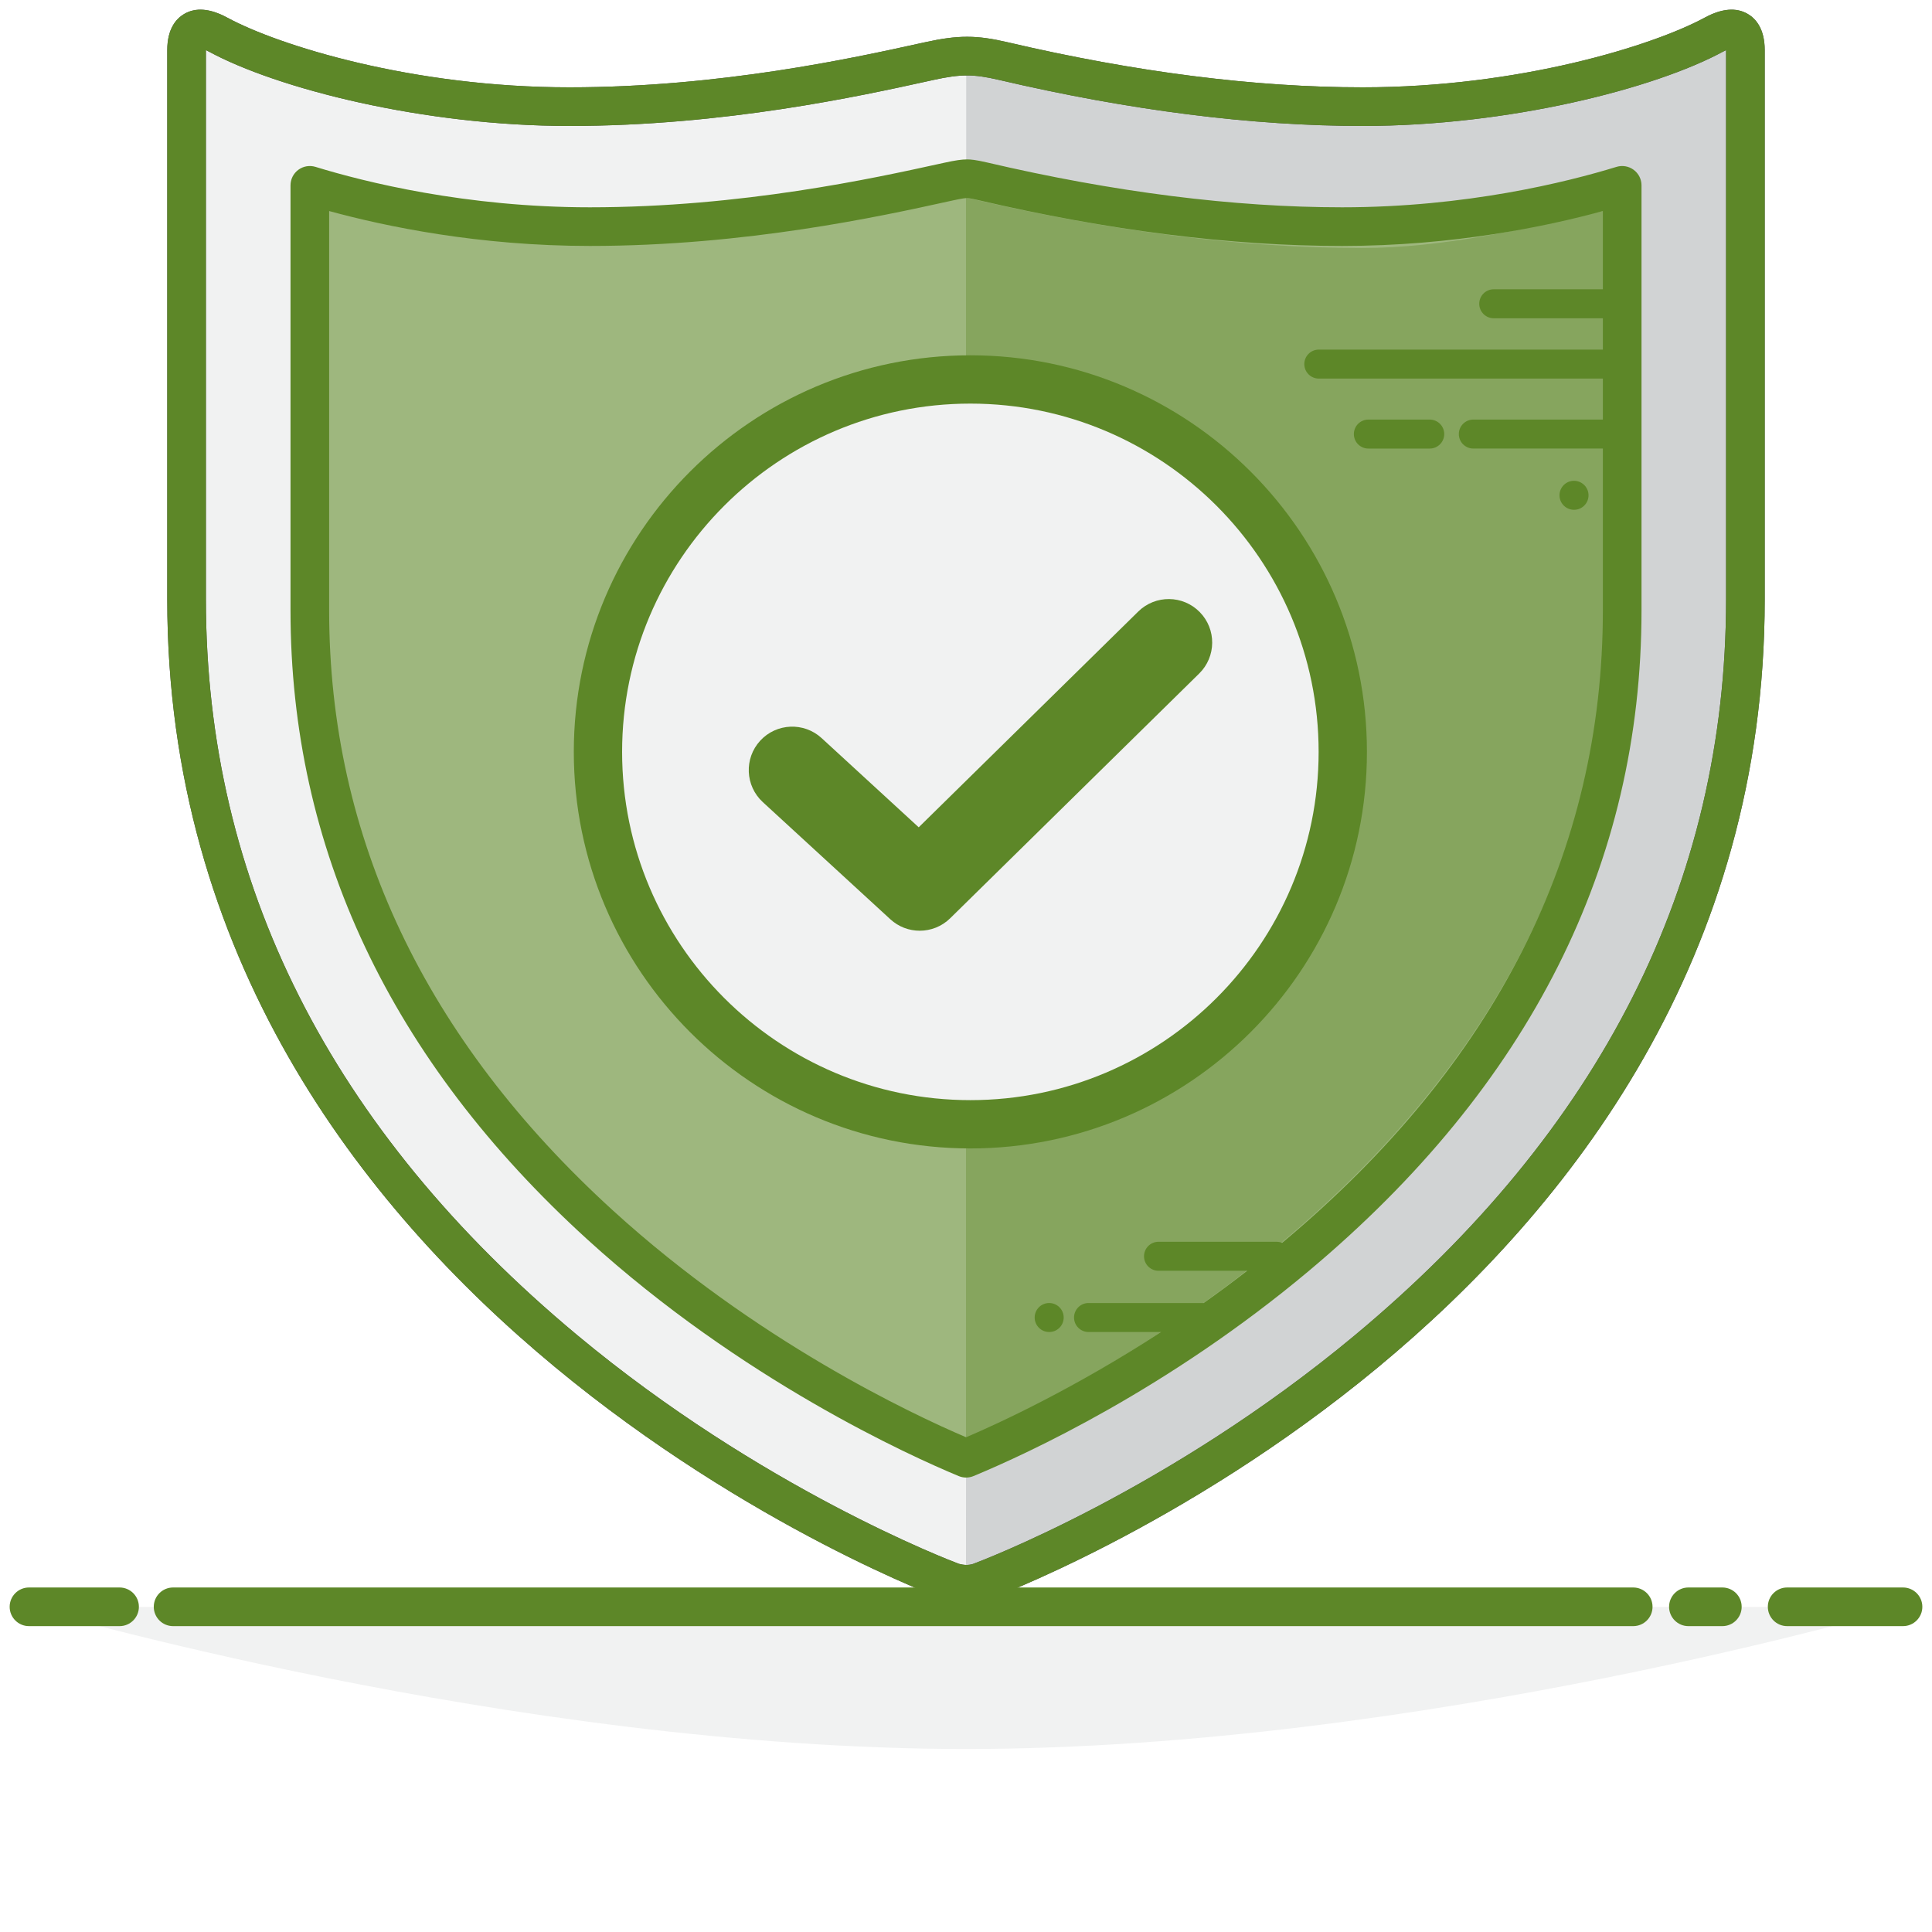
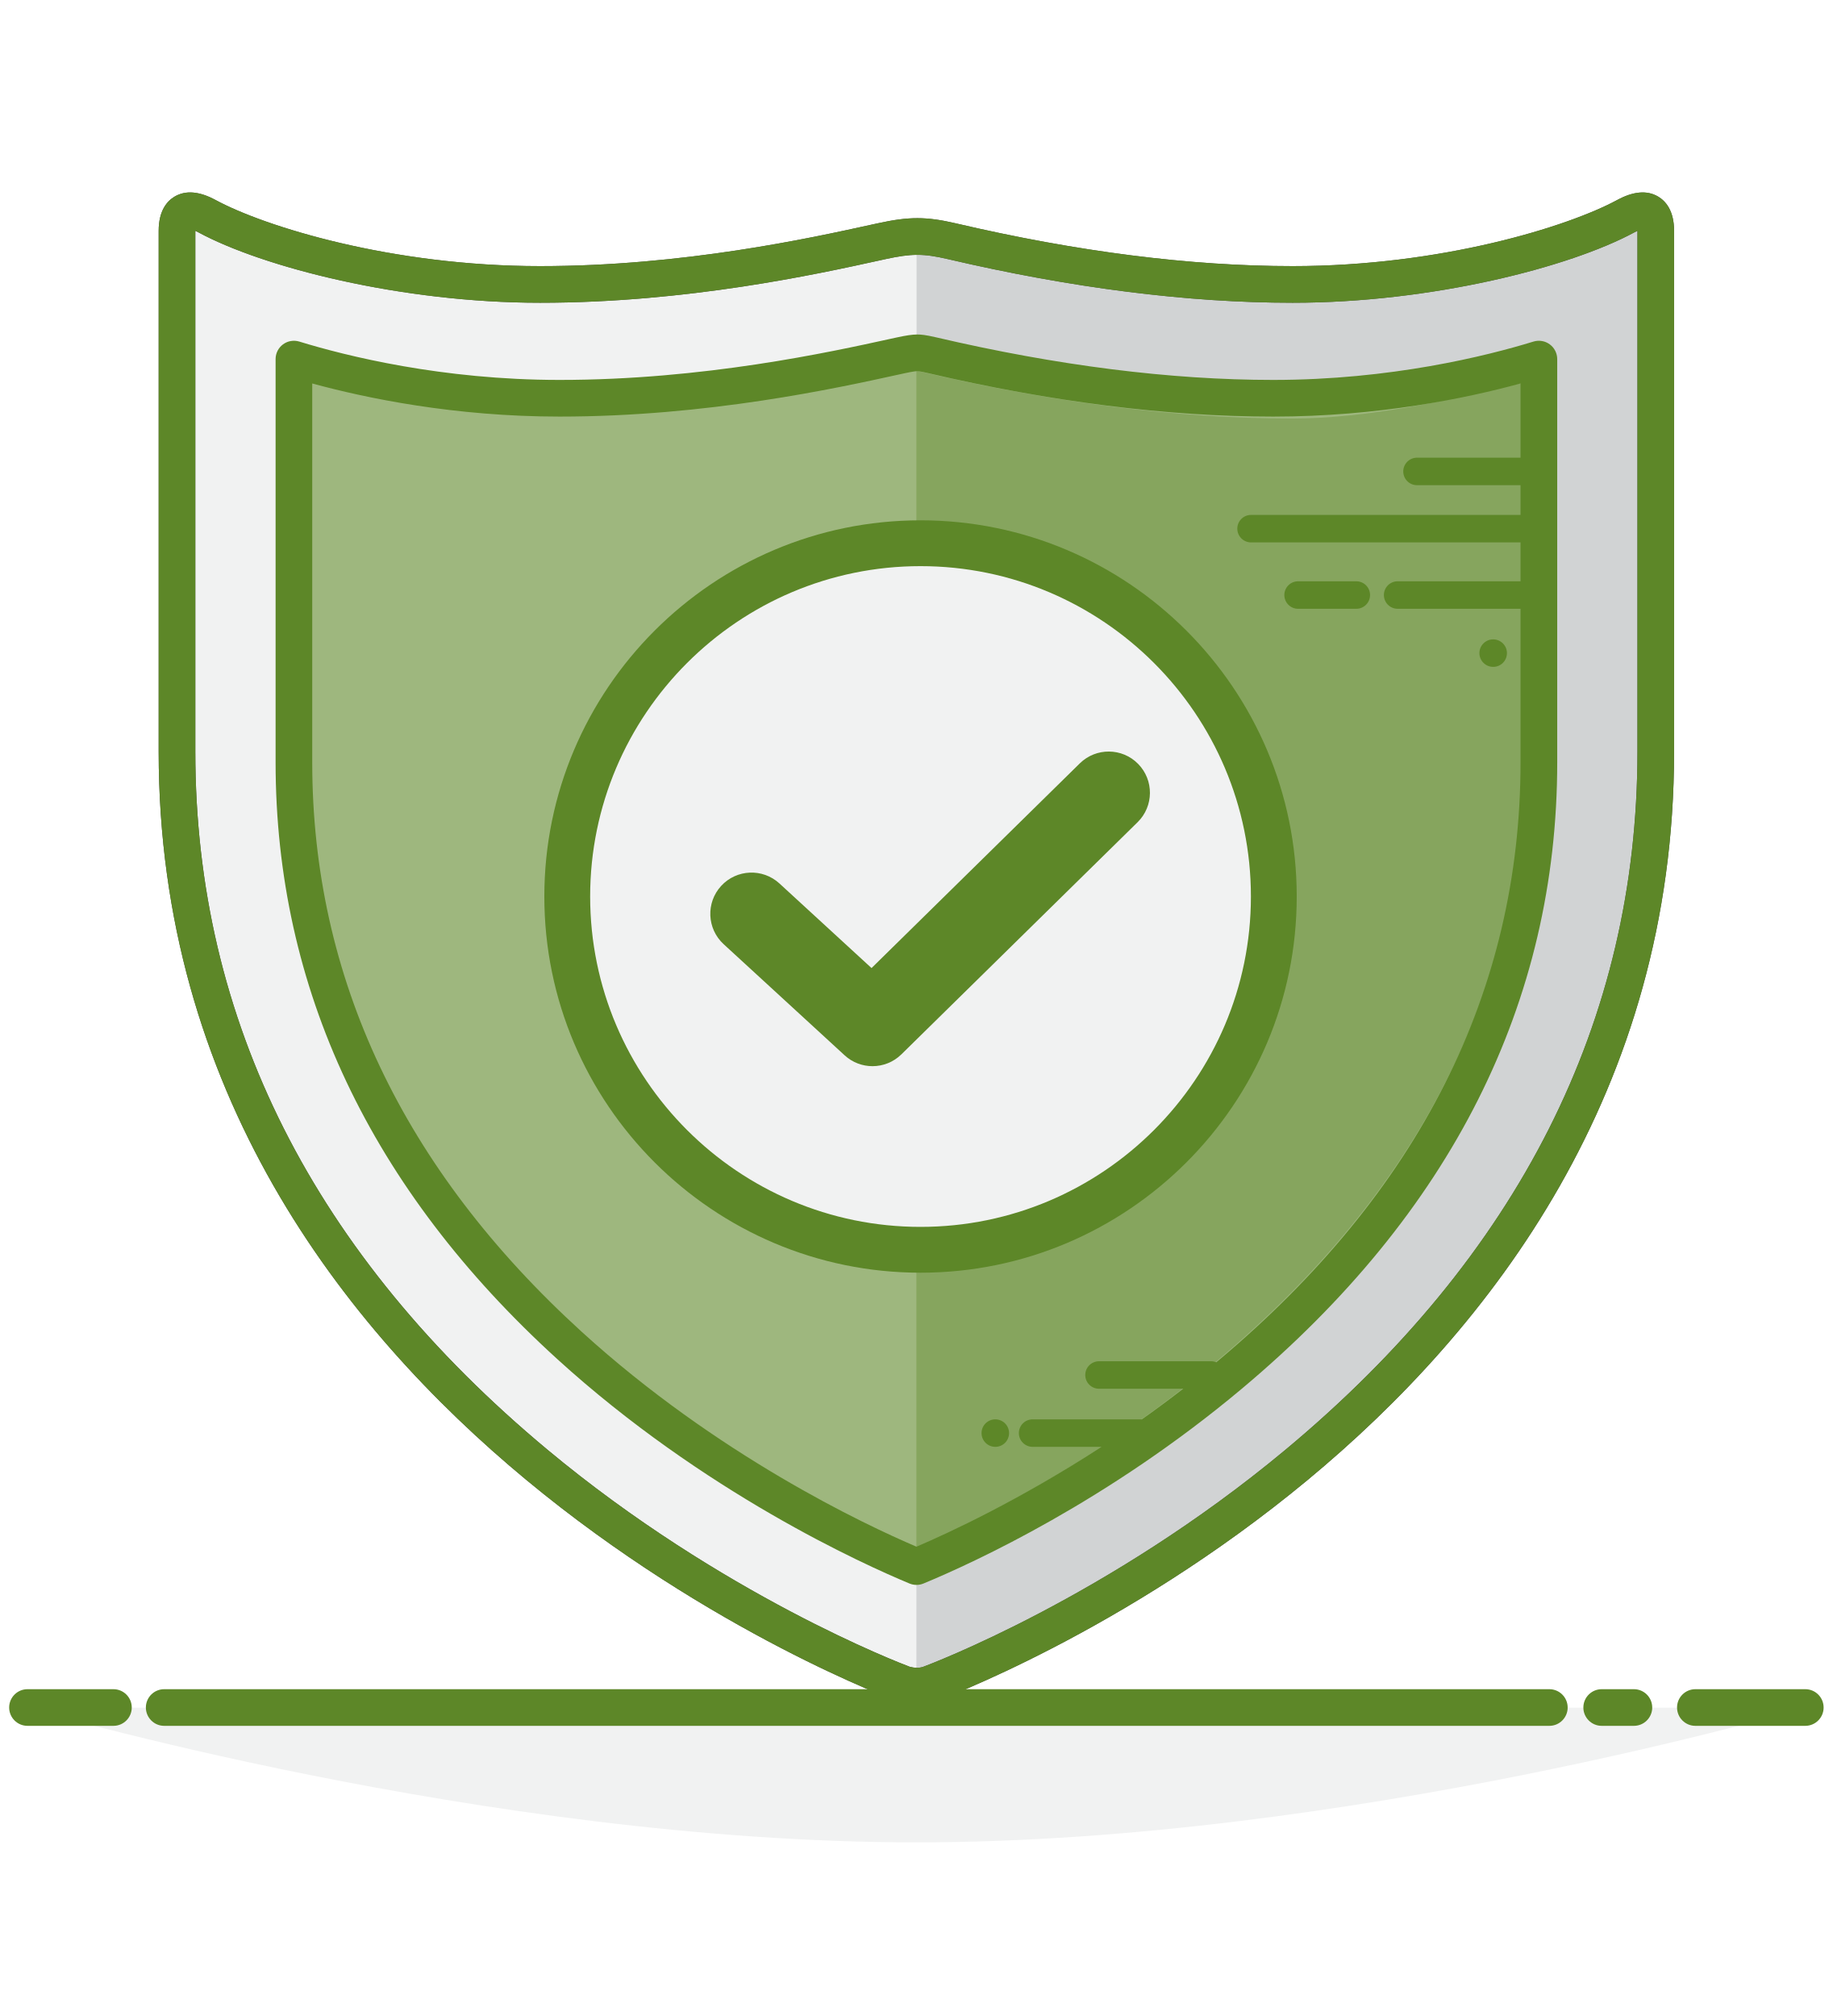
- <svg xmlns="http://www.w3.org/2000/svg" version="1.1" id="Layer_1" x="0px" y="0px" width="200px" height="200px" viewBox="0 0 200 200" enable-background="new 0 0 200 200" xml:space="preserve">
+ <svg xmlns="http://www.w3.org/2000/svg" version="1.1" id="Layer_1" x="0px" y="0px" width="200px" height="220px" viewBox="0 -20 200 220" enable-background="new 0 -20 200 220" xml:space="preserve">
  <g>
    <g>
-       <path fill="#F1F2F2" d="M101.365,163.794c0.395-0.13,79.318-29.238,79.318-101.752V5.193c0-2.235-1.174-2.738-3.262-1.608    c-6.264,3.391-20.742,7.455-36.365,7.455c-16.162,0-30.896-3.244-37.209-4.72c-2.906-0.679-4.535-0.679-7.634,0    c-6.298,1.381-20.903,4.72-37.271,4.72c-15.623,0-30.103-4.064-36.365-7.455c-2.088-1.13-3.264-0.627-3.264,1.608v56.849    c0,72.514,79.029,101.665,79.359,101.757C99.436,164.012,100.35,164.126,101.365,163.794" />
-       <path fill="#D1D3D4" d="M179.5,61.883c0,29.451-13.15,55.19-39.082,76.502c-17.287,14.208-36.092,23.154-40.418,24.865    l0.021-155.931c0.49,0.075,2.404,0.377,3.021,0.52c13.715,3.168,26.543,4.775,38.129,4.775c15.338,0,30.592-3.867,37.73-7.685    c0.246-0.132,0.439-0.216,0.586-0.271c0.008,0.08,0.012,0.175,0.012,0.285V61.883z" />
-       <path fill="#4D4D4C" d="M100.062,166.003c-0.625,0-1.266-0.093-1.93-0.279c-0.805-0.225-80.818-29.838-80.818-103.682V5.193    c0-2.234,0.942-3.264,1.731-3.735c1.203-0.716,2.711-0.592,4.483,0.369C28.887,4.727,42.738,9.04,58.943,9.04    c15.596,0,29.494-3.056,36.172-4.526l0.671-0.146c3.397-0.748,5.31-0.746,8.517,0.005c13.248,3.097,25.613,4.667,36.754,4.667    c16.203,0,30.057-4.313,35.412-7.212c1.773-0.962,3.281-1.085,4.484-0.369c0.789,0.471,1.73,1.501,1.73,3.735v56.848    c0,74.093-79.893,103.391-80.699,103.655C101.354,165.901,100.717,166.003,100.062,166.003 M99.273,161.889    c0.557,0.146,1.006,0.149,1.449,0.012c0.658-0.243,20.168-7.566,39.488-23.639c25.529-21.237,38.473-46.882,38.473-76.22V5.193    V5.188c-0.09,0.042-0.193,0.094-0.311,0.156c-7.064,3.824-22.152,7.695-37.316,7.695c-11.445,0-24.117-1.605-37.664-4.772    c-2.615-0.61-3.939-0.608-6.75,0.006L95.975,8.42c-6.816,1.499-21,4.619-37.031,4.619c-15.164,0-30.252-3.871-37.317-7.695    c-0.116-0.062-0.22-0.114-0.312-0.156v0.005v56.848c0,29.291,12.922,54.91,38.405,76.142    C78.763,154.051,98.232,161.501,99.273,161.889" />
-       <path fill="#9EB77E" d="M100.098,18.502c0.229,0,0.619,0.029,1.596,0.258c13.342,3.119,25.871,4.701,37.24,4.701    c10.822,0,21.166-1.87,28.994-4.275v44.002c0,25.591-11.338,48.074-33.699,66.825c-14.607,12.25-29.4,18.943-34.219,20.942    c-10.429-4.328-67.938-30.803-67.938-87.767V19.186c7.828,2.404,18.172,4.275,28.992,4.275c15.931,0,29.863-3.065,36.558-4.537    l0.628-0.138C99.133,18.592,99.719,18.502,100.098,18.502" />
-       <path fill="#86A55E" d="M140.982,25.673c-12.369,0-25.959-1.711-40.393-5.086c-0.24-0.057-0.41-0.092-0.523-0.113    c-0.016,0.003-0.047,0.009-0.066,0.012v128.491c0.002,0.001,0.006,0.003,0.01,0.005c5.996-2.661,19.467-9.301,32.652-20.356    c22.293-18.694,33.598-41.009,33.598-66.324V21.766C158.104,23.658,149.348,25.673,140.982,25.673" />
-       <path fill="#5D8728" d="M100.062,166.003c-0.625,0-1.266-0.093-1.93-0.279c-0.805-0.225-80.818-29.838-80.818-103.682V5.193    c0-2.234,0.942-3.264,1.731-3.735c1.203-0.716,2.711-0.592,4.483,0.369C28.887,4.727,42.738,9.04,58.943,9.04    c15.596,0,29.494-3.056,36.172-4.526l0.671-0.146c3.397-0.748,5.31-0.746,8.517,0.005c13.248,3.097,25.613,4.667,36.754,4.667    c16.203,0,30.057-4.313,35.412-7.212c1.773-0.962,3.281-1.085,4.484-0.369c0.789,0.471,1.73,1.501,1.73,3.735v56.848    c0,74.093-79.893,103.391-80.699,103.655C101.354,165.901,100.717,166.003,100.062,166.003 M99.273,161.889    c0.557,0.146,1.006,0.149,1.449,0.012c0.658-0.243,20.168-7.566,39.488-23.639c25.529-21.237,38.473-46.882,38.473-76.22V5.193    V5.188c-0.09,0.042-0.193,0.094-0.311,0.156c-7.064,3.824-22.152,7.695-37.316,7.695c-11.445,0-24.117-1.605-37.664-4.772    c-2.615-0.61-3.939-0.608-6.75,0.006L95.975,8.42c-6.816,1.499-21,4.619-37.031,4.619c-15.164,0-30.252-3.871-37.317-7.695    c-0.116-0.062-0.22-0.114-0.312-0.156v0.005v56.848c0,29.291,12.922,54.91,38.405,76.142    C78.763,154.051,98.232,161.501,99.273,161.889" />
-       <path fill="#5D8728" d="M169.115,17.578c-0.512-0.378-1.17-0.488-1.775-0.304c-5.09,1.563-15.549,4.186-28.406,4.186    c-11.219,0-23.594-1.564-36.785-4.648c-1.166-0.273-1.674-0.31-2.051-0.31c-0.537,0-1.219,0.098-2.277,0.331l-0.629,0.137    c-6.627,1.458-20.414,4.49-36.127,4.49c-12.854,0-23.314-2.623-28.406-4.186c-0.606-0.185-1.264-0.073-1.775,0.304    c-0.51,0.377-0.811,0.973-0.811,1.608v44.002c0,24.64,10.332,46.542,30.711,65.101c16.008,14.578,33.484,22.448,38.459,24.514    c0.246,0.102,0.508,0.153,0.768,0.153c0.262,0,0.521-0.052,0.766-0.153c5.59-2.319,20.16-9.034,34.738-21.258    c22.836-19.148,34.414-42.146,34.414-68.357V19.186C169.928,18.551,169.627,17.955,169.115,17.578 M132.943,128.48    c-0.074,0.062-0.146,0.118-0.221,0.181c-0.174-0.071-0.363-0.112-0.562-0.112h-12.232c-0.828,0-1.5,0.672-1.5,1.5    s0.672,1.5,1.5,1.5h9.188c-1.514,1.171-3.02,2.287-4.508,3.339h-11.924c-0.828,0-1.5,0.672-1.5,1.5s0.672,1.5,1.5,1.5h7.512    c-8.973,5.838-16.715,9.415-20.186,10.898c-5.662-2.418-21.74-9.984-36.533-23.454c-19.512-17.77-29.404-38.677-29.404-62.144    V21.847c5.859,1.601,15.514,3.613,26.992,3.613c16.147,0,30.223-3.095,36.986-4.583l0.627-0.137    c0.979-0.215,1.32-0.238,1.42-0.238c0.061,0,0.326,0.014,1.141,0.205c13.488,3.154,26.172,4.753,37.695,4.753    c11.48,0,21.133-2.012,26.994-3.613v8.1h-11.297c-0.828,0-1.5,0.672-1.5,1.5s0.672,1.5,1.5,1.5h11.297v3.244h-29.406    c-0.828,0-1.5,0.672-1.5,1.5c0,0.828,0.672,1.5,1.5,1.5h29.406v4.243h-13.41c-0.828,0-1.5,0.672-1.5,1.5    c0,0.828,0.672,1.5,1.5,1.5h13.41v16.754C165.928,88.16,154.83,110.127,132.943,128.48" />
-       <path fill="#5D8728" d="M148.006,43.435h-6.354c-0.828,0-1.5,0.672-1.5,1.5c0,0.828,0.672,1.5,1.5,1.5h6.354    c0.828,0,1.5-0.672,1.5-1.5C149.506,44.106,148.834,43.435,148.006,43.435" />
-       <path fill="#5D8728" d="M108.609,134.888c-0.828,0-1.5,0.673-1.5,1.5c0,0.828,0.672,1.5,1.5,1.5h0.01    c0.828,0,1.494-0.672,1.494-1.5C110.113,135.561,109.438,134.888,108.609,134.888" />
-       <path fill="#5D8728" d="M162.939,49.773c-0.828,0-1.5,0.672-1.5,1.5c0,0.828,0.672,1.5,1.5,1.5h0.008    c0.828,0,1.496-0.672,1.496-1.5C164.443,50.445,163.768,49.773,162.939,49.773" />
-       <path fill="#F1F2F2" d="M139.004,77.834c0,21.292-17.26,38.552-38.551,38.552c-21.293,0-38.553-17.26-38.553-38.552    c0-21.292,17.26-38.553,38.553-38.553C121.744,39.281,139.004,56.542,139.004,77.834" />
-       <path fill="#5D8728" d="M100.451,118.886c-22.635,0-41.051-18.416-41.051-41.052c0-22.637,18.416-41.053,41.051-41.053    c22.637,0,41.053,18.416,41.053,41.053C141.504,100.47,123.088,118.886,100.451,118.886 M100.451,41.781    c-19.878,0-36.051,16.173-36.051,36.053c0,19.88,16.173,36.052,36.051,36.052c19.881,0,36.053-16.171,36.053-36.052    C136.504,57.954,120.332,41.781,100.451,41.781" />
+       <path fill="#F1F2F2" d="M101.365,163.794c0.395-0.13,79.318-29.237,79.318-101.752V5.193c0-2.235-1.175-2.738-3.263-1.608    c-6.264,3.391-20.741,7.455-36.364,7.455c-16.162,0-30.896-3.244-37.209-4.72c-2.906-0.679-4.536-0.679-7.635,0    c-6.298,1.381-20.903,4.72-37.271,4.72c-15.623,0-30.103-4.064-36.365-7.455c-2.088-1.13-3.264-0.627-3.264,1.608v56.849    c0,72.515,79.029,101.665,79.359,101.757C99.436,164.012,100.35,164.126,101.365,163.794" />
+       <path fill="#D1D3D4" d="M179.5,61.883c0,29.451-13.15,55.19-39.082,76.502c-17.287,14.208-36.092,23.154-40.418,24.865    l0.021-155.931c0.491,0.075,2.404,0.377,3.021,0.52c13.715,3.168,26.543,4.775,38.129,4.775c15.338,0,30.593-3.867,37.729-7.685    c0.246-0.132,0.439-0.216,0.586-0.271c0.009,0.08,0.013,0.175,0.013,0.285L179.5,61.883L179.5,61.883z" />
+       <path fill="#4D4D4C" d="M100.062,166.003c-0.625,0-1.266-0.093-1.93-0.278c-0.805-0.226-80.818-29.839-80.818-103.683V5.193    c0-2.234,0.942-3.264,1.731-3.735c1.203-0.716,2.711-0.592,4.483,0.369c5.359,2.9,19.21,7.213,35.415,7.213    c15.596,0,29.494-3.056,36.172-4.526l0.671-0.146c3.397-0.748,5.31-0.746,8.517,0.005c13.248,3.097,25.613,4.667,36.754,4.667    c16.203,0,30.058-4.313,35.412-7.212c1.773-0.962,3.281-1.085,4.484-0.369c0.789,0.471,1.73,1.501,1.73,3.735v56.848    c0,74.093-79.894,103.392-80.699,103.655C101.354,165.9,100.717,166.003,100.062,166.003 M99.273,161.889    c0.557,0.146,1.006,0.149,1.45,0.012c0.657-0.242,20.168-7.565,39.487-23.639c25.528-21.236,38.474-46.882,38.474-76.22V5.193    V5.188c-0.091,0.042-0.193,0.094-0.312,0.156c-7.063,3.824-22.152,7.695-37.315,7.695c-11.445,0-24.117-1.605-37.664-4.772    c-2.615-0.61-3.939-0.608-6.75,0.006L95.975,8.42c-6.816,1.499-21,4.619-37.031,4.619c-15.164,0-30.252-3.871-37.317-7.695    c-0.116-0.062-0.22-0.114-0.312-0.156v0.005v56.848c0,29.291,12.922,54.91,38.405,76.143    C78.763,154.051,98.232,161.501,99.273,161.889" />
+       <path fill="#9EB77E" d="M100.098,18.502c0.229,0,0.619,0.029,1.595,0.258c13.343,3.119,25.871,4.701,37.24,4.701    c10.822,0,21.166-1.87,28.994-4.275v44.002c0,25.591-11.338,48.074-33.699,66.826c-14.606,12.25-29.399,18.942-34.219,20.941    c-10.429-4.328-67.938-30.803-67.938-87.767V19.186c7.828,2.404,18.172,4.275,28.992,4.275c15.931,0,29.863-3.065,36.558-4.537    l0.628-0.138C99.133,18.592,99.719,18.502,100.098,18.502" />
+       <path fill="#86A55E" d="M140.982,25.673c-12.369,0-25.959-1.711-40.394-5.086c-0.24-0.057-0.41-0.092-0.523-0.113    c-0.016,0.003-0.047,0.009-0.066,0.012v128.491c0.002,0.002,0.006,0.004,0.01,0.006c5.996-2.662,19.467-9.301,32.652-20.356    c22.293-18.694,33.598-41.009,33.598-66.324V21.766C158.104,23.658,149.348,25.673,140.982,25.673" />
+       <path fill="#5D8728" d="M100.062,166.003c-0.625,0-1.266-0.093-1.93-0.278c-0.805-0.226-80.818-29.839-80.818-103.683V5.193    c0-2.234,0.942-3.264,1.731-3.735c1.203-0.716,2.711-0.592,4.483,0.369c5.359,2.9,19.21,7.213,35.415,7.213    c15.596,0,29.494-3.056,36.172-4.526l0.671-0.146c3.397-0.748,5.31-0.746,8.517,0.005c13.248,3.097,25.613,4.667,36.754,4.667    c16.203,0,30.058-4.313,35.412-7.212c1.773-0.962,3.281-1.085,4.484-0.369c0.789,0.471,1.73,1.501,1.73,3.735v56.848    c0,74.093-79.894,103.392-80.699,103.655C101.354,165.9,100.717,166.003,100.062,166.003 M99.273,161.889    c0.557,0.146,1.006,0.149,1.45,0.012c0.657-0.242,20.168-7.565,39.487-23.639c25.528-21.236,38.474-46.882,38.474-76.22V5.193    V5.188c-0.091,0.042-0.193,0.094-0.312,0.156c-7.063,3.824-22.152,7.695-37.315,7.695c-11.445,0-24.117-1.605-37.664-4.772    c-2.615-0.61-3.939-0.608-6.75,0.006L95.975,8.42c-6.816,1.499-21,4.619-37.031,4.619c-15.164,0-30.252-3.871-37.317-7.695    c-0.116-0.062-0.22-0.114-0.312-0.156v0.005v56.848c0,29.291,12.922,54.91,38.405,76.143    C78.763,154.051,98.232,161.501,99.273,161.889" />
+       <path fill="#5D8728" d="M169.115,17.578c-0.512-0.378-1.17-0.488-1.775-0.304c-5.09,1.563-15.549,4.186-28.406,4.186    c-11.219,0-23.594-1.564-36.785-4.648c-1.166-0.273-1.673-0.31-2.05-0.31c-0.537,0-1.219,0.098-2.277,0.331l-0.629,0.137    c-6.627,1.458-20.414,4.49-36.127,4.49c-12.854,0-23.314-2.623-28.406-4.186c-0.606-0.185-1.264-0.073-1.775,0.304    c-0.51,0.377-0.811,0.973-0.811,1.608v44.002c0,24.64,10.332,46.542,30.711,65.101c16.008,14.578,33.484,22.447,38.459,24.514    c0.246,0.103,0.508,0.153,0.768,0.153c0.262,0,0.521-0.052,0.766-0.153c5.59-2.318,20.16-9.033,34.738-21.258    c22.836-19.148,34.414-42.146,34.414-68.357V19.186C169.928,18.551,169.627,17.955,169.115,17.578 M132.943,128.48    c-0.074,0.062-0.146,0.117-0.221,0.181c-0.175-0.071-0.363-0.112-0.562-0.112h-12.232c-0.828,0-1.5,0.672-1.5,1.5    s0.672,1.5,1.5,1.5h9.188c-1.515,1.172-3.021,2.287-4.509,3.34h-11.924c-0.828,0-1.5,0.672-1.5,1.5c0,0.827,0.672,1.5,1.5,1.5    h7.512c-8.973,5.838-16.715,9.414-20.186,10.897c-5.662-2.418-21.74-9.984-36.533-23.454    c-19.512-17.77-29.404-38.677-29.404-62.144V21.847c5.859,1.601,15.514,3.613,26.992,3.613c16.147,0,30.223-3.095,36.986-4.583    l0.627-0.137c0.979-0.215,1.32-0.238,1.42-0.238c0.061,0,0.326,0.014,1.14,0.205c13.488,3.154,26.173,4.753,37.695,4.753    c11.48,0,21.133-2.012,26.994-3.613v8.1h-11.297c-0.828,0-1.5,0.672-1.5,1.5c0,0.828,0.672,1.5,1.5,1.5h11.297v3.244h-29.406    c-0.828,0-1.5,0.672-1.5,1.5s0.672,1.5,1.5,1.5h29.406v4.243h-13.41c-0.828,0-1.5,0.672-1.5,1.5s0.672,1.5,1.5,1.5h13.41v16.754    C165.928,88.16,154.83,110.127,132.943,128.48" />
+       <path fill="#5D8728" d="M148.006,43.435h-6.354c-0.828,0-1.5,0.672-1.5,1.5s0.672,1.5,1.5,1.5h6.354c0.828,0,1.5-0.672,1.5-1.5    C149.506,44.106,148.834,43.435,148.006,43.435" />
+       <path fill="#5D8728" d="M108.609,134.889c-0.828,0-1.5,0.672-1.5,1.5c0,0.827,0.672,1.5,1.5,1.5h0.01    c0.828,0,1.494-0.673,1.494-1.5C110.113,135.561,109.438,134.889,108.609,134.889" />
+       <path fill="#5D8728" d="M162.939,49.773c-0.828,0-1.5,0.672-1.5,1.5s0.672,1.5,1.5,1.5h0.008c0.828,0,1.496-0.672,1.496-1.5    S163.768,49.773,162.939,49.773" />
+       <path fill="#F1F2F2" d="M139.004,77.834c0,21.292-17.26,38.552-38.551,38.552c-21.293,0-38.553-17.26-38.553-38.552    s17.26-38.553,38.553-38.553C121.744,39.281,139.004,56.542,139.004,77.834" />
+       <path fill="#5D8728" d="M100.451,118.886c-22.635,0-41.051-18.416-41.051-41.052c0-22.637,18.416-41.053,41.051-41.053    c22.637,0,41.053,18.416,41.053,41.053C141.504,100.47,123.088,118.886,100.451,118.886 M100.451,41.781    c-19.878,0-36.051,16.173-36.051,36.053s16.173,36.052,36.051,36.052c19.881,0,36.053-16.171,36.053-36.052    C136.504,57.954,120.332,41.781,100.451,41.781" />
      <path fill="#5D8728" d="M95.209,96.348c-1.09,0-2.182-0.395-3.043-1.187L78.967,83.036c-1.83-1.682-1.951-4.529-0.271-6.359    c1.683-1.83,4.53-1.948,6.359-0.268l10.05,9.233l22.727-22.337c1.771-1.741,4.621-1.719,6.363,0.055    c1.742,1.772,1.717,4.621-0.055,6.363L98.365,95.057C97.49,95.917,96.351,96.348,95.209,96.348" />
      <path fill="#F1F2F2" d="M3,166.354h194c0,0-49.891,14.699-97,14.699C52.89,181.053,3,166.354,3,166.354" />
-       <path fill="#5D8728" d="M197,168.336h-11.994c-1.104,0-2-0.896-2-2c0-1.104,0.896-2,2-2H197c1.104,0,2,0.896,2,2    C199,167.44,198.104,168.336,197,168.336" />
-       <path fill="#5D8728" d="M178.297,168.336h-3.514c-1.104,0-2-0.896-2-2c0-1.104,0.896-2,2-2h3.514c1.105,0,2,0.896,2,2    C180.297,167.44,179.402,168.336,178.297,168.336" />
-       <path fill="#5D8728" d="M169.07,168.336H17.918c-1.105,0-2-0.896-2-2c0-1.104,0.895-2,2-2H169.07c1.105,0,2,0.896,2,2    C171.07,167.44,170.176,168.336,169.07,168.336" />
-       <path fill="#5D8728" d="M12.378,168.336H3c-1.105,0-2-0.896-2-2c0-1.104,0.895-2,2-2h9.378c1.104,0,2,0.896,2,2    C14.378,167.44,13.482,168.336,12.378,168.336" />
+       <path fill="#5D8728" d="M197,168.336h-11.994c-1.104,0-2-0.896-2-2s0.896-2,2-2H197c1.104,0,2,0.896,2,2    S198.104,168.336,197,168.336" />
+       <path fill="#5D8728" d="M178.297,168.336h-3.514c-1.104,0-2-0.896-2-2s0.896-2,2-2h3.514c1.105,0,2,0.896,2,2    S179.402,168.336,178.297,168.336" />
+       <path fill="#5D8728" d="M169.07,168.336H17.918c-1.105,0-2-0.896-2-2s0.895-2,2-2H169.07c1.104,0,2,0.896,2,2    S170.176,168.336,169.07,168.336" />
+       <path fill="#5D8728" d="M12.378,168.336H3c-1.105,0-2-0.896-2-2s0.895-2,2-2h9.378c1.104,0,2,0.896,2,2    S13.482,168.336,12.378,168.336" />
    </g>
  </g>
</svg>
